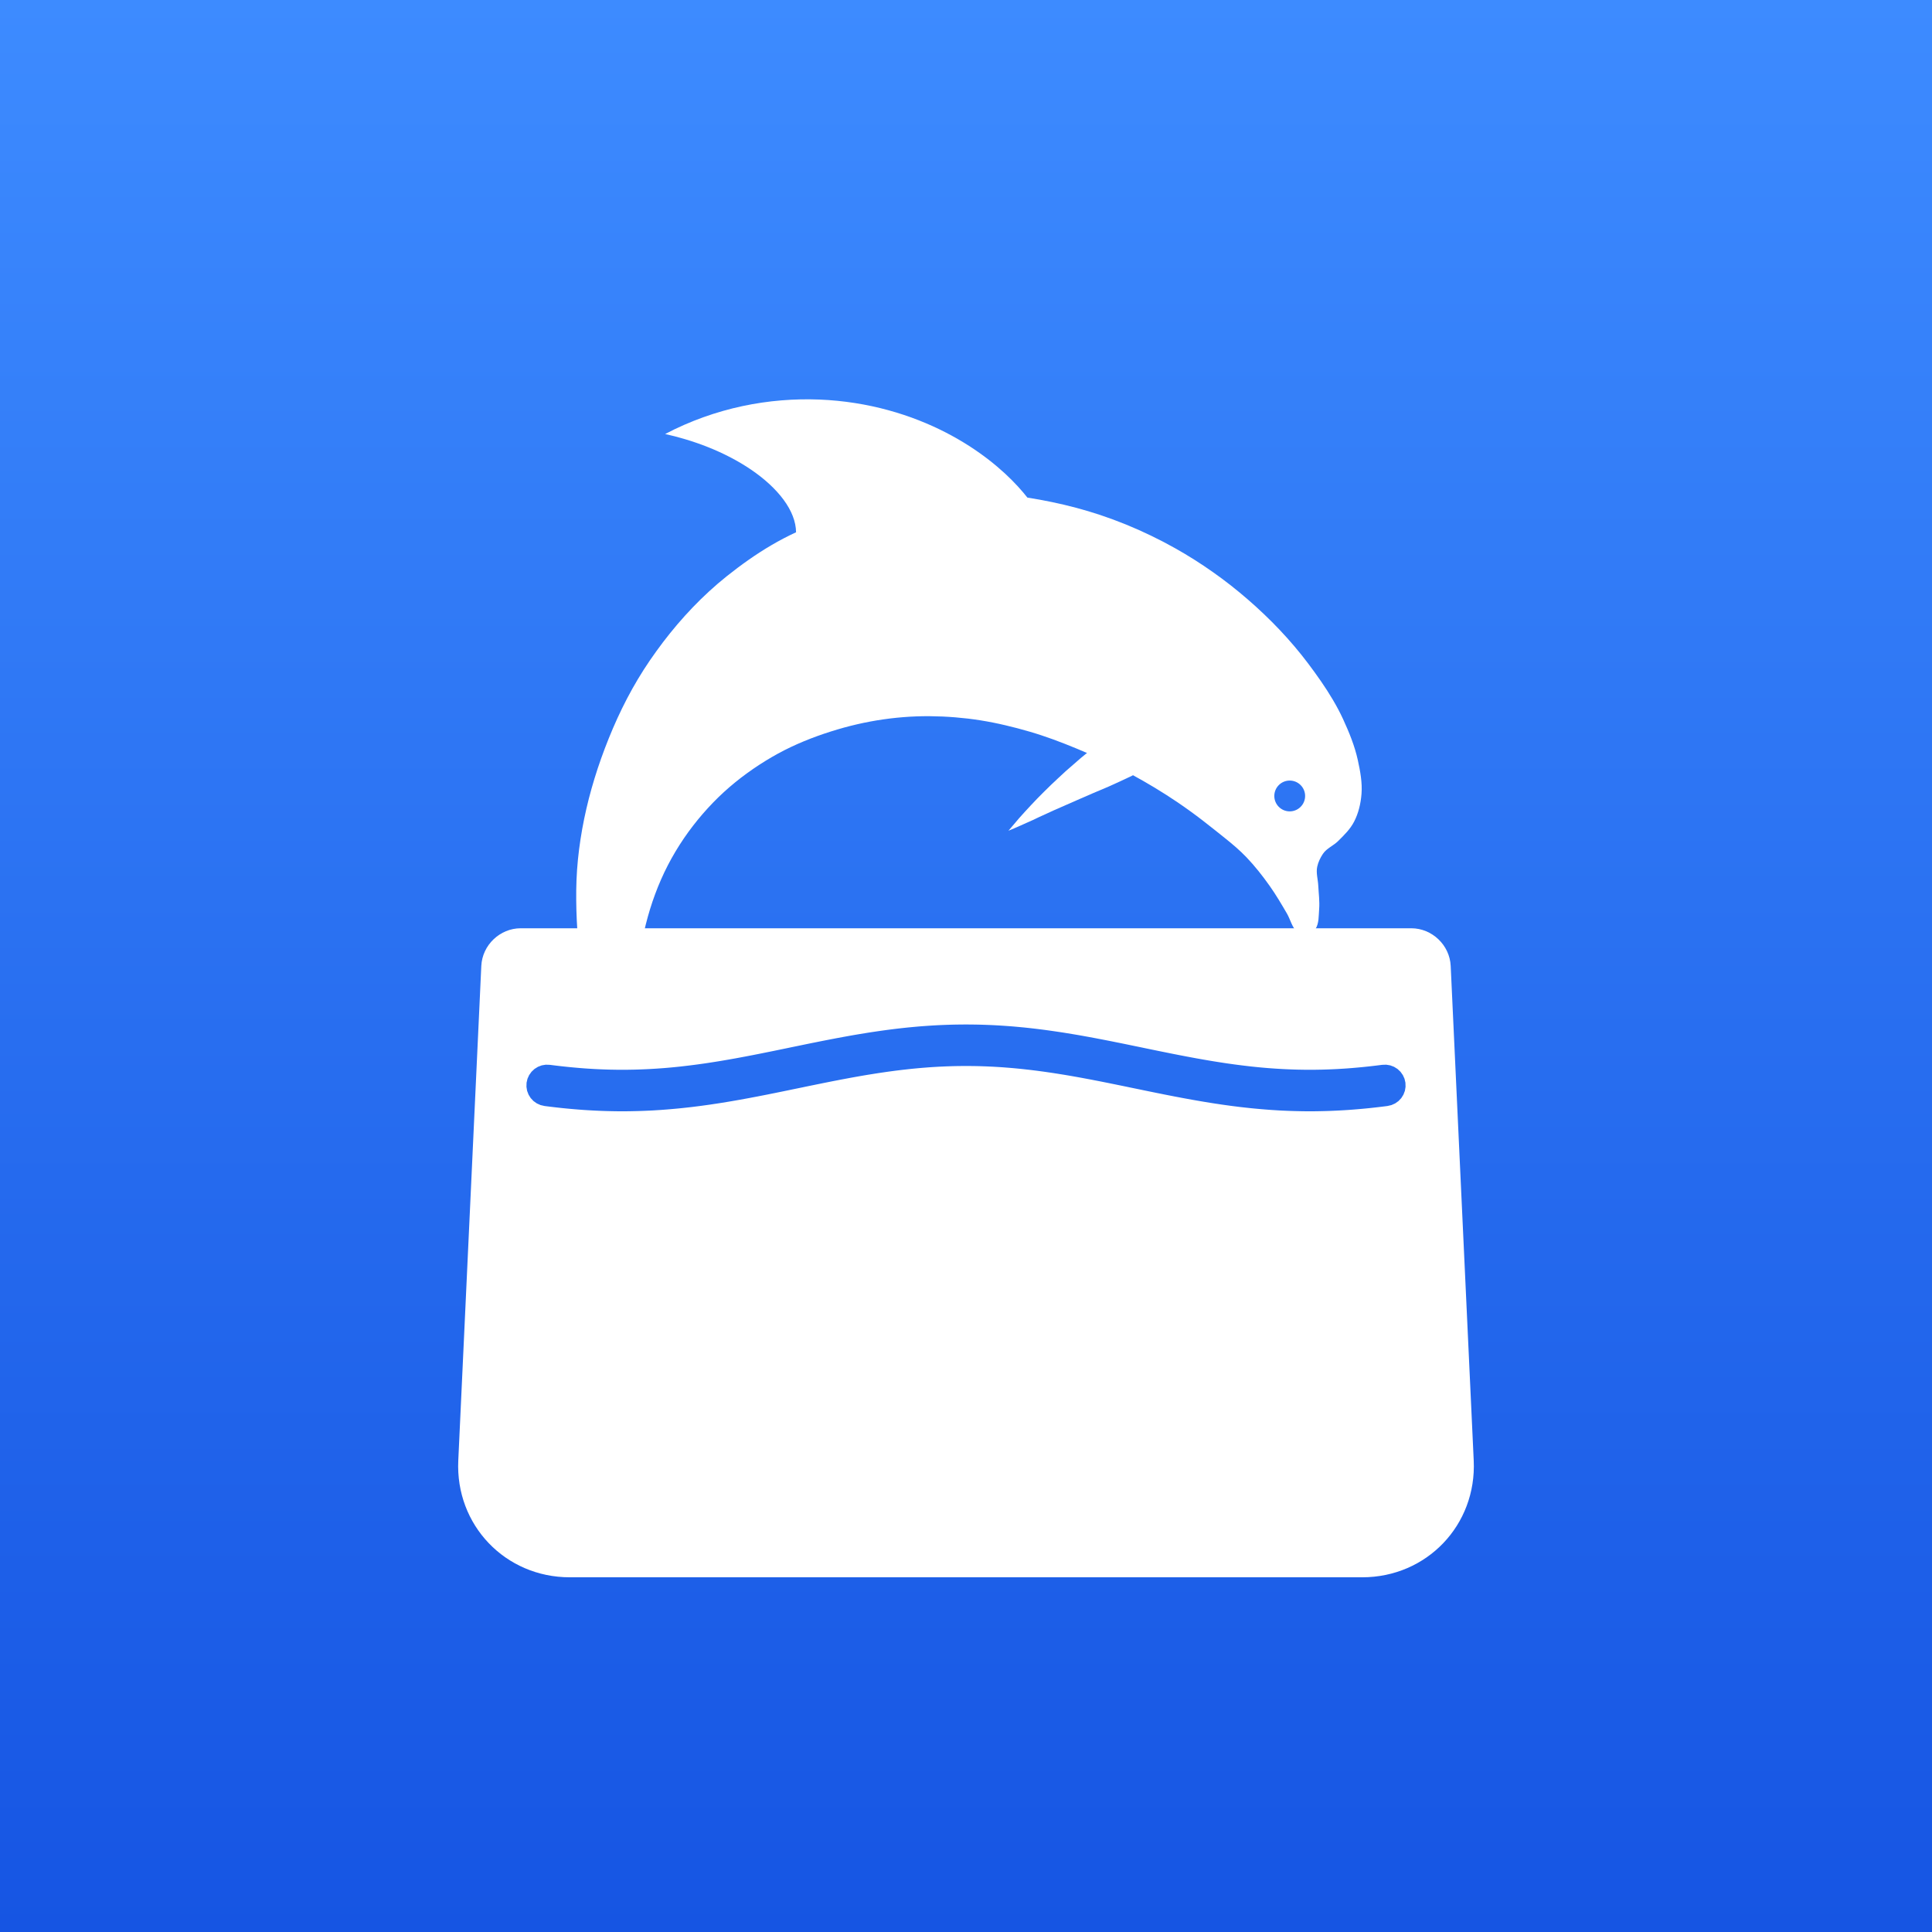
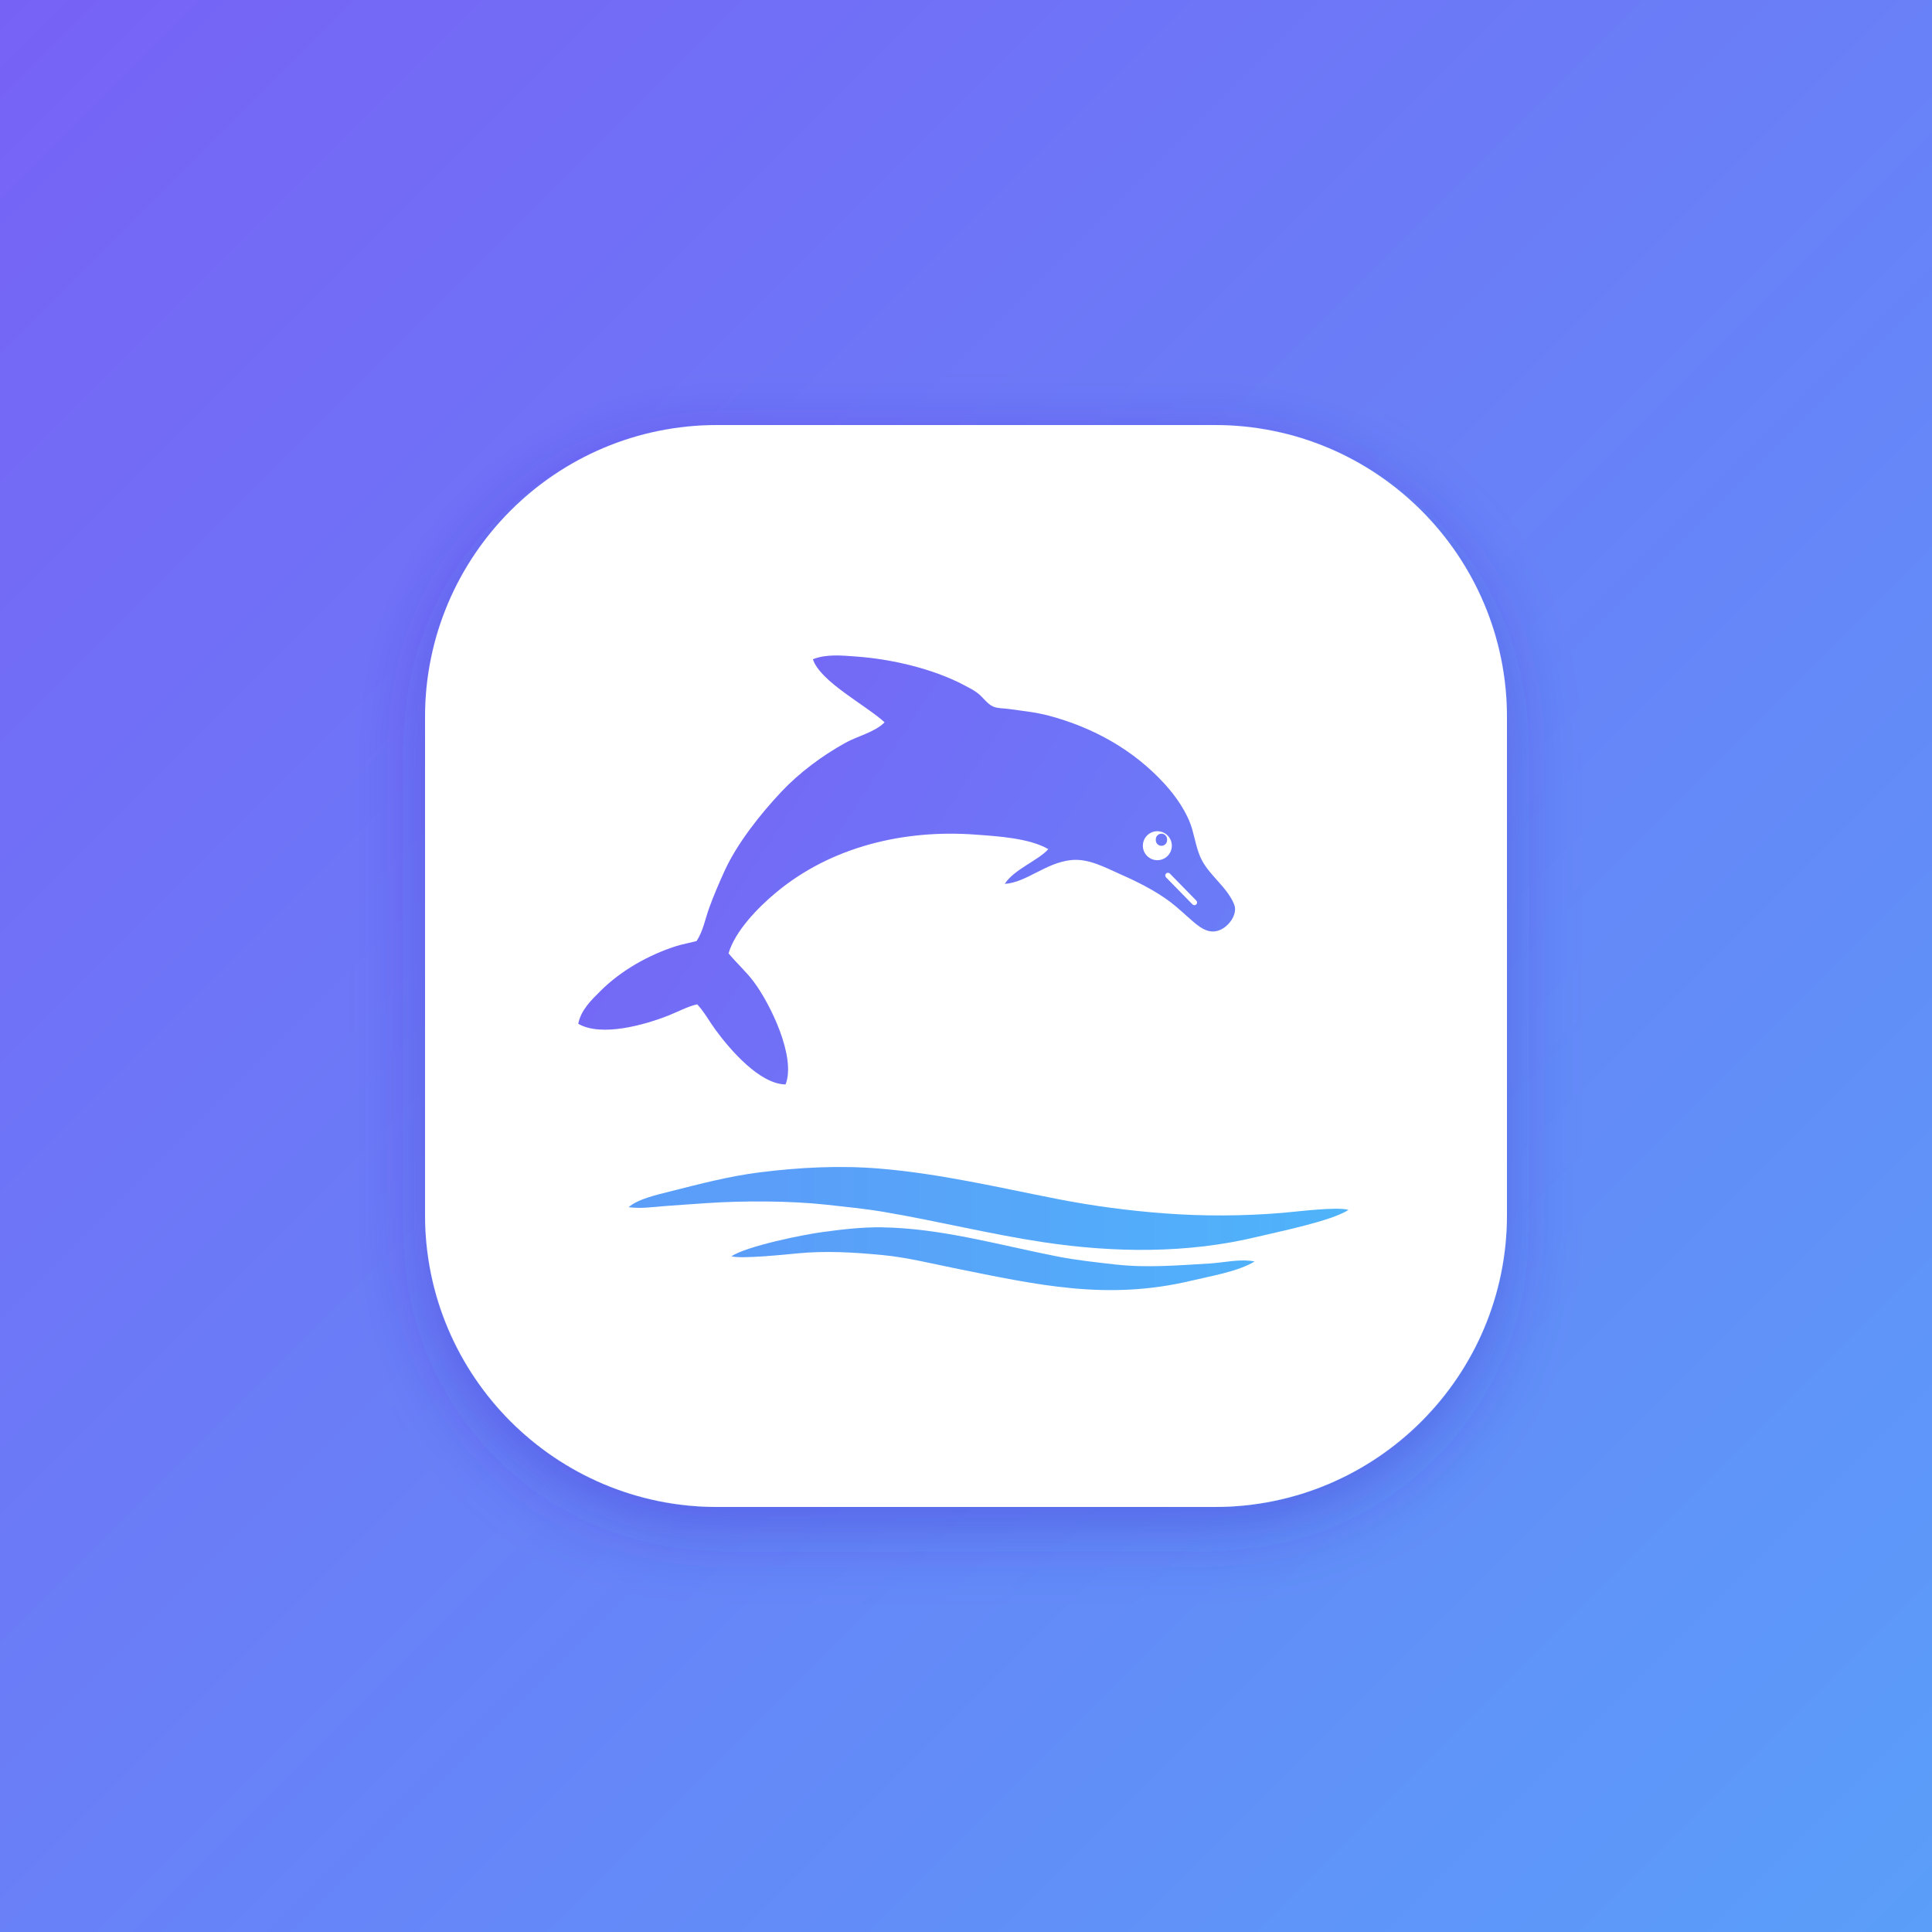
<svg xmlns="http://www.w3.org/2000/svg" viewBox="0 0 1024 1024" width="1024" height="1024">
  <defs>
-     <linearGradient id="ibg" x1="0" y1="0" x2="0" y2="1024" gradientUnits="userSpaceOnUse">
-       <stop offset="0" stop-color="#3D8BFF" />
-       <stop offset="1" stop-color="#1655E3" />
+     <linearGradient id="fond" gradientUnits="userSpaceOnUse" x1="0" y1="0" x2="1024" y2="1024">
+       <stop offset="0" stop-color="#7762F6" />
+       <stop offset="1" stop-color="#5A9EF9" />
    </linearGradient>
-     <clipPath id="iclip">
-       <rect width="1024" height="1024" rx="224" />
-     </clipPath>
+     <linearGradient id="dauphin" gradientUnits="userSpaceOnUse" x1="60.0" y1="87.0" x2="540.4" y2="401.1">
+       <stop offset="0" stop-color="#7762F6" />
+       <stop offset="1" stop-color="#5A9EF9" />
+     </linearGradient>
+     <linearGradient id="vagues" gradientUnits="userSpaceOnUse" x1="128.0" y1="0" x2="338.0" y2="0">
+       <stop offset="0" stop-color="#5A9EF9" />
+       <stop offset="1" stop-color="#4FB4FA" />
+     </linearGradient>
+     <filter id="ombre" x="-30%" y="-30%" width="160%" height="160%">
+       <feDropShadow dx="0" dy="12" stdDeviation="18" flood-color="#3C28C8" flood-opacity="0.35" />
+     </filter>
  </defs>
-   <g>
-     <rect width="1024" height="1024" fill="url(#ibg)" />
-     <g fill="#FFFFFF" fill-rule="evenodd">
-       <path d="M692.42 497.00C694.50 496.51 696.01 494.25 697.22 492.39C699.15 489.44 698.89 485.41 699.18 481.79C699.34 479.75 699.27 477.69 699.14 475.63C699.01 473.57 698.81 471.50 698.71 469.44C698.55 466.10 697.45 462.64 698.15 459.39C698.67 456.94 699.80 454.61 701.17 452.57C703.17 449.59 706.70 448.28 709.22 445.79C710.78 444.25 712.37 442.69 713.84 441.01C715.31 439.33 716.66 437.53 717.72 435.46C718.83 433.31 719.71 430.96 720.36 428.47C721.01 425.99 721.43 423.38 721.63 420.72C721.86 417.84 721.70 414.86 721.31 411.84C720.93 408.83 720.31 405.79 719.65 402.78C718.84 399.10 717.70 395.43 716.35 391.81C715.01 388.19 713.45 384.61 711.82 381.07C710.22 377.61 708.41 374.22 706.45 370.91C704.50 367.59 702.39 364.34 700.20 361.15C698.00 357.95 695.71 354.82 693.38 351.71C691.06 348.62 688.63 345.59 686.12 342.63C683.61 339.66 681.01 336.77 678.34 333.94C675.66 331.10 672.90 328.34 670.07 325.64C667.25 322.94 664.35 320.31 661.39 317.74C658.44 315.18 655.41 312.68 652.33 310.26C649.24 307.84 646.09 305.49 642.87 303.23C639.66 300.96 636.39 298.77 633.05 296.66C629.72 294.55 626.33 292.53 622.89 290.60C618.68 288.23 614.40 286.00 610.04 283.90C605.69 281.79 601.26 279.82 596.78 278.00C592.29 276.17 587.74 274.49 583.13 272.95C578.95 271.56 574.72 270.30 570.46 269.16C566.19 268.02 561.89 267.01 557.57 266.11C553.25 265.21 548.90 264.42 544.53 263.73C543.12 261.93 541.44 259.93 539.47 257.79C537.50 255.65 535.25 253.37 532.69 251.00C530.13 248.64 527.27 246.20 524.10 243.73C520.92 241.26 517.43 238.78 513.62 236.33C509.81 233.89 505.68 231.49 501.24 229.21C496.79 226.92 492.03 224.75 486.97 222.77C481.91 220.78 476.55 218.98 470.91 217.44C465.28 215.89 459.37 214.60 453.24 213.64C447.10 212.67 440.73 212.03 434.20 211.77C427.66 211.52 420.95 211.64 414.14 212.21C407.33 212.77 400.42 213.77 393.49 215.25C386.57 216.73 379.63 218.69 372.77 221.15C365.91 223.61 359.13 226.57 352.54 230.04C355.85 230.77 359.49 231.69 363.31 232.84C367.13 233.98 371.12 235.34 375.12 236.93C379.13 238.52 383.15 240.34 387.04 242.36C390.93 244.38 394.69 246.61 398.20 249.00C401.70 251.39 404.95 253.95 407.84 256.62C410.73 259.30 413.26 262.08 415.35 264.92C417.43 267.75 419.07 270.64 420.18 273.52C421.30 276.41 421.90 279.29 421.93 282.12C417.48 284.17 413.15 286.45 408.96 288.90C404.77 291.35 400.70 293.98 396.75 296.75C392.81 299.51 388.98 302.40 385.25 305.37C382.01 307.96 378.89 310.64 375.86 313.42C372.84 316.19 369.92 319.05 367.11 321.98C364.30 324.91 361.59 327.92 358.98 330.98C356.37 334.05 353.86 337.17 351.44 340.34C349.03 343.52 346.71 346.74 344.47 350.00C342.23 353.28 340.10 356.61 338.08 359.99C336.06 363.36 334.16 366.78 332.35 370.23C330.55 373.68 328.85 377.16 327.24 380.67C325.64 384.17 324.13 387.70 322.70 391.24C321.27 394.78 319.92 398.33 318.65 401.90C317.39 405.44 316.21 408.99 315.12 412.56C314.03 416.12 313.02 419.69 312.10 423.27C311.19 426.85 310.36 430.43 309.62 434.02C308.88 437.61 308.24 441.20 307.69 444.79C307.13 448.38 306.68 451.96 306.32 455.54C305.95 459.17 305.71 462.79 305.56 466.40C305.42 470.01 305.37 473.61 305.41 477.18C305.44 480.76 305.54 484.32 305.71 487.87C305.85 490.92 306.03 493.97 306.23 497.00L340.68 497.00C341.15 494.70 341.67 492.41 342.24 490.13C342.93 487.38 343.68 484.65 344.51 481.95C345.34 479.25 346.24 476.58 347.22 473.95C348.19 471.32 349.24 468.72 350.37 466.16C351.49 463.60 352.69 461.09 353.96 458.62C355.24 456.14 356.60 453.71 358.02 451.33C359.44 448.95 360.92 446.63 362.47 444.35C364.02 442.08 365.63 439.86 367.30 437.70C368.97 435.53 370.69 433.43 372.46 431.38C374.24 429.33 376.06 427.34 377.93 425.41C379.80 423.47 381.73 421.60 383.71 419.79C385.68 417.99 387.70 416.25 389.76 414.58C391.81 412.90 393.91 411.30 396.04 409.76C398.16 408.21 400.32 406.74 402.50 405.32C404.68 403.90 406.89 402.55 409.11 401.25C411.34 399.95 413.59 398.73 415.87 397.57C418.15 396.42 420.44 395.33 422.75 394.31C425.07 393.29 427.39 392.33 429.72 391.43C432.06 390.53 434.40 389.69 436.74 388.89C439.08 388.10 441.43 387.36 443.78 386.66C446.11 385.96 448.45 385.32 450.79 384.73C453.13 384.14 455.47 383.60 457.81 383.11C460.16 382.62 462.50 382.19 464.84 381.80C467.18 381.42 469.52 381.09 471.85 380.80C474.18 380.52 476.52 380.28 478.84 380.10C481.16 379.91 483.47 379.78 485.78 379.70C488.08 379.61 490.38 379.58 492.68 379.59C494.97 379.61 497.25 379.67 499.52 379.77C501.80 379.87 504.06 380.02 506.32 380.20C508.57 380.39 510.82 380.61 513.05 380.87C515.28 381.14 517.50 381.45 519.71 381.80C521.91 382.15 524.11 382.55 526.29 382.98C528.47 383.41 530.64 383.88 532.80 384.39C534.96 384.89 537.11 385.43 539.25 385.99C541.39 386.56 543.52 387.15 545.64 387.77C547.77 388.39 549.88 389.04 551.98 389.74C554.08 390.43 556.17 391.16 558.26 391.92C560.34 392.68 562.41 393.46 564.48 394.28C566.55 395.09 568.61 395.93 570.67 396.78C572.73 397.64 574.79 398.52 576.86 399.41C578.80 400.26 580.75 401.12 582.70 402.01C584.65 402.90 586.60 403.82 588.55 404.76C590.50 405.70 592.45 406.67 594.39 407.67C596.34 408.66 598.29 409.69 600.24 410.74C602.21 411.81 604.19 412.90 606.16 414.04C608.14 415.17 610.12 416.33 612.09 417.53C614.07 418.72 616.04 419.95 618.02 421.22C620.00 422.48 621.97 423.78 623.95 425.11C626.19 426.63 628.42 428.19 630.66 429.81C632.89 431.42 635.12 433.09 637.35 434.80C639.58 436.51 641.82 438.26 644.05 440.06C645.89 441.54 647.77 443.02 649.64 444.53C651.52 446.04 653.40 447.59 655.24 449.21C657.07 450.83 658.87 452.52 660.59 454.31C662.81 456.63 664.93 459.07 666.98 461.61C669.03 464.15 671.00 466.79 672.92 469.50C674.56 471.82 676.12 474.22 677.63 476.67C679.14 479.12 680.61 481.63 682.08 484.15C683.02 485.77 683.70 487.62 684.48 489.37C685.27 491.12 686.16 492.79 687.58 494.09C688.65 495.08 689.74 496.61 691.09 497.00ZM675.41 421.88a8.16 8.16 0 1 0 16.33 0a8.16 8.16 0 1 0 -16.33 0Z" />
-       <path d="M617.2 400.5C615.3 402.1 613.2 403.6 610.9 405.1C608.7 406.5 606.3 407.9 603.7 409.2C601.2 410.6 598.6 411.9 595.9 413.1C593.2 414.4 590.4 415.6 587.6 416.9C584.8 418.1 581.9 419.3 579.1 420.5C576.2 421.8 573.4 423.0 570.6 424.2C567.8 425.4 565.1 426.6 562.4 427.8C559.7 429.0 557.1 430.1 554.6 431.3C552.1 432.4 549.6 433.6 547.3 434.7C544.9 435.7 542.7 436.8 540.6 437.7C538.4 438.7 536.4 439.5 534.5 440.3C536.3 438.2 538.2 435.9 540.2 433.6C542.2 431.4 544.3 429.0 546.5 426.7C548.7 424.3 551.0 422.0 553.4 419.6C555.8 417.2 558.3 414.8 560.9 412.4C563.4 410.0 566.1 407.6 568.8 405.3C571.5 402.9 574.3 400.5 577.2 398.2C580.0 395.9 582.9 393.6 585.8 391.4C588.2 389.7 590.7 388.6 593.3 388.0C596.0 387.4 598.7 387.3 601.3 387.6C603.9 388.0 606.4 388.8 608.6 390.0C610.8 391.2 612.8 392.7 614.2 394.5C615.7 396.3 616.7 398.4 617.2 400.5Z" />
-       <path d="M255.1 512.0C255.6 500.9 265.0 492.0 276.0 492.0L748.0 492.0C759.0 492.0 768.4 500.9 768.9 512.0L781.1 774.1C782.7 808.3 756.2 836.0 722.0 836.0L302.0 836.0C267.8 836.0 241.3 808.3 242.9 774.1ZM288.60 586.20L290.48 586.44L292.38 586.67L294.29 586.90L296.20 587.11L298.11 587.32L300.03 587.51L301.94 587.69L303.85 587.86L305.77 588.02L307.69 588.17L309.60 588.31L311.52 588.43L313.44 588.54L315.36 588.64L317.28 588.73L319.20 588.81L321.12 588.87L323.05 588.92L324.97 588.96L326.89 588.99L328.81 589.00L330.74 589.00L332.66 588.99L334.58 588.96L336.50 588.92L338.42 588.87L340.35 588.81L342.27 588.73L344.19 588.65L346.11 588.55L348.03 588.43L349.95 588.31L351.86 588.17L353.78 588.02L355.70 587.86L357.61 587.69L359.52 587.51L361.44 587.32L363.35 587.11L365.26 586.90L367.17 586.68L369.07 586.44L370.98 586.20L372.88 585.94L374.78 585.68L376.69 585.41L378.58 585.12L380.48 584.84L382.38 584.54L384.27 584.23L386.16 583.92L388.05 583.60L389.94 583.27L391.83 582.94L393.71 582.60L395.59 582.26L397.47 581.91L399.35 581.55L401.23 581.20L403.10 580.83L404.98 580.47L406.85 580.10L408.71 579.72L410.58 579.35L412.44 578.97L414.30 578.59L416.16 578.21L418.02 577.83L419.87 577.44L421.73 577.06L423.58 576.68L425.43 576.30L427.27 575.91L429.12 575.53L430.96 575.16L432.80 574.78L434.64 574.41L436.47 574.03L438.30 573.67L440.14 573.30L441.96 572.94L443.79 572.59L445.62 572.23L447.44 571.89L449.26 571.55L451.08 571.21L452.90 570.88L454.71 570.56L456.52 570.24L458.33 569.93L460.14 569.63L461.95 569.34L463.76 569.05L465.56 568.77L467.36 568.50L469.16 568.24L470.96 567.98L472.76 567.74L474.55 567.50L476.34 567.28L478.14 567.06L479.93 566.86L481.72 566.66L483.51 566.47L485.29 566.30L487.08 566.13L488.86 565.98L490.65 565.84L492.43 565.70L494.21 565.58L495.99 565.47L497.77 565.37L499.55 565.29L501.33 565.21L503.11 565.15L504.89 565.09L506.67 565.05L508.45 565.02L510.22 565.01L512.00 565.00L513.78 565.01L515.55 565.02L517.33 565.05L519.11 565.09L520.89 565.15L522.67 565.21L524.45 565.29L526.23 565.37L528.01 565.47L529.79 565.58L531.57 565.70L533.35 565.84L535.14 565.98L536.92 566.13L538.71 566.30L540.49 566.47L542.28 566.66L544.07 566.86L545.86 567.06L547.66 567.28L549.45 567.50L551.24 567.74L553.04 567.98L554.84 568.24L556.64 568.50L558.44 568.77L560.24 569.05L562.05 569.34L563.86 569.63L565.67 569.93L567.48 570.24L569.29 570.56L571.10 570.88L572.92 571.21L574.74 571.55L576.56 571.89L578.38 572.23L580.21 572.59L582.04 572.94L583.86 573.30L585.70 573.67L587.53 574.03L589.36 574.41L591.20 574.78L593.04 575.16L594.88 575.53L596.73 575.91L598.57 576.30L600.42 576.68L602.27 577.06L604.13 577.44L605.98 577.83L607.84 578.21L609.70 578.59L611.56 578.97L613.42 579.35L615.29 579.72L617.15 580.10L619.02 580.47L620.90 580.83L622.77 581.20L624.65 581.55L626.53 581.91L628.41 582.26L630.29 582.60L632.17 582.94L634.06 583.27L635.95 583.60L637.84 583.92L639.73 584.23L641.62 584.54L643.52 584.84L645.42 585.12L647.31 585.41L649.22 585.68L651.12 585.94L653.02 586.20L654.93 586.44L656.83 586.68L658.74 586.90L660.65 587.11L662.56 587.32L664.48 587.51L666.39 587.69L668.30 587.86L670.22 588.02L672.14 588.17L674.05 588.31L675.97 588.43L677.89 588.55L679.81 588.65L681.73 588.73L683.65 588.81L685.58 588.87L687.50 588.92L689.42 588.96L691.34 588.99L693.26 589.00L695.19 589.00L697.11 588.99L699.03 588.96L700.95 588.92L702.88 588.87L704.80 588.81L706.72 588.73L708.64 588.64L710.56 588.54L712.48 588.43L714.40 588.31L716.31 588.17L718.23 588.02L720.15 587.86L722.06 587.69L723.97 587.51L725.89 587.32L727.80 587.11L729.71 586.90L731.62 586.67L733.52 586.44L735.40 586.20L737.50 585.71L739.47 584.83L741.23 583.58L742.71 582.01L743.85 580.18L744.62 578.17L744.97 576.04L744.91 573.88L744.43 571.78L743.54 569.82L742.29 568.06L740.72 566.58L738.90 565.44L736.88 564.67L734.75 564.31L732.60 564.38L730.78 564.61L728.98 564.83L727.19 565.04L725.40 565.24L723.61 565.43L721.83 565.61L720.04 565.78L718.25 565.94L716.47 566.09L714.69 566.23L712.90 566.36L711.12 566.47L709.34 566.58L707.56 566.67L705.78 566.75L704.00 566.82L702.22 566.88L700.45 566.93L698.67 566.96L696.89 566.99L695.11 567.00L693.34 567.00L691.56 566.99L689.78 566.96L688.00 566.93L686.22 566.88L684.45 566.82L682.67 566.75L680.89 566.67L679.11 566.58L677.33 566.47L675.55 566.36L673.76 566.23L671.98 566.10L670.20 565.95L668.41 565.79L666.62 565.62L664.84 565.44L663.05 565.25L661.26 565.04L659.47 564.83L657.67 564.61L655.88 564.38L654.08 564.14L652.28 563.89L650.49 563.64L648.68 563.37L646.88 563.09L645.08 562.81L643.27 562.52L641.46 562.22L639.65 561.91L637.84 561.60L636.03 561.28L634.21 560.96L632.39 560.62L630.57 560.28L628.75 559.94L626.93 559.59L625.10 559.24L623.28 558.88L621.45 558.52L619.61 558.15L617.78 557.78L615.94 557.41L614.10 557.04L612.26 556.66L610.42 556.28L608.57 555.90L606.73 555.52L604.88 555.13L603.03 554.75L601.17 554.37L599.32 553.99L597.46 553.60L595.60 553.22L593.74 552.84L591.87 552.47L590.00 552.09L588.14 551.72L586.26 551.35L584.39 550.99L582.52 550.63L580.64 550.27L578.76 549.92L576.88 549.57L575.00 549.23L573.11 548.89L571.22 548.56L569.33 548.24L567.44 547.93L565.55 547.62L563.66 547.31L561.76 547.02L559.86 546.74L557.96 546.46L556.06 546.19L554.16 545.93L552.25 545.68L550.34 545.44L548.44 545.21L546.53 544.99L544.62 544.78L542.71 544.58L540.79 544.40L538.88 544.22L536.96 544.05L535.05 543.90L533.13 543.76L531.21 543.63L529.29 543.51L527.37 543.40L525.45 543.31L523.53 543.23L521.61 543.16L519.69 543.10L517.77 543.06L515.85 543.03L513.92 543.01L512.00 543.00L510.08 543.01L508.15 543.03L506.23 543.06L504.31 543.10L502.39 543.16L500.47 543.23L498.55 543.31L496.63 543.40L494.71 543.51L492.79 543.63L490.87 543.76L488.95 543.90L487.04 544.05L485.12 544.22L483.21 544.40L481.29 544.58L479.38 544.78L477.47 544.99L475.56 545.21L473.66 545.44L471.75 545.68L469.84 545.93L467.94 546.19L466.04 546.46L464.14 546.74L462.24 547.02L460.34 547.31L458.45 547.62L456.56 547.93L454.67 548.24L452.78 548.56L450.89 548.89L449.00 549.23L447.12 549.57L445.24 549.92L443.36 550.27L441.48 550.63L439.61 550.99L437.74 551.35L435.86 551.72L434.00 552.09L432.13 552.47L430.26 552.84L428.40 553.22L426.54 553.60L424.68 553.99L422.83 554.37L420.97 554.75L419.12 555.13L417.27 555.52L415.43 555.90L413.58 556.28L411.74 556.66L409.90 557.04L408.06 557.41L406.22 557.78L404.39 558.15L402.55 558.52L400.72 558.88L398.90 559.24L397.07 559.59L395.25 559.94L393.43 560.28L391.61 560.62L389.79 560.96L387.97 561.28L386.16 561.60L384.35 561.91L382.54 562.22L380.73 562.52L378.92 562.81L377.12 563.09L375.32 563.37L373.51 563.64L371.72 563.89L369.92 564.14L368.12 564.38L366.33 564.61L364.53 564.83L362.74 565.04L360.95 565.25L359.16 565.44L357.38 565.62L355.59 565.79L353.80 565.95L352.02 566.10L350.24 566.23L348.45 566.36L346.67 566.47L344.89 566.58L343.11 566.67L341.33 566.75L339.55 566.82L337.78 566.88L336.00 566.93L334.22 566.96L332.44 566.99L330.66 567.00L328.89 567.00L327.11 566.99L325.33 566.96L323.55 566.93L321.78 566.88L320.00 566.82L318.22 566.75L316.44 566.67L314.66 566.58L312.88 566.47L311.10 566.36L309.31 566.23L307.53 566.09L305.75 565.94L303.96 565.78L302.17 565.61L300.39 565.43L298.60 565.24L296.81 565.04L295.02 564.83L293.22 564.61L291.40 564.38L289.25 564.31L287.12 564.67L285.10 565.44L283.28 566.58L281.71 568.06L280.46 569.82L279.57 571.78L279.09 573.88L279.03 576.04L279.38 578.17L280.15 580.18L281.29 582.01L282.77 583.58L284.53 584.83L286.50 585.71Z" />
-     </g>
+   <rect width="1024" height="1024" fill="url(#fond)" />
+   <rect x="225.28" y="225.28" width="573.44" height="573.44" rx="154.83" fill="#FFFFFF" filter="url(#ombre)" />
+   <g transform="translate(225.28 225.28) scale(1.45175)">
+     <path fill="url(#dauphin)" fill-rule="evenodd" d="M211.64 167.52C215.15 162.10 223.82 159.05 227.55 154.83C220.58 150.79 208.98 150.12 200.94 149.53C174.99 147.61 148.35 153.83 128.08 170.73C121.62 176.11 113.20 184.71 110.81 192.88C113.71 196.42 117.23 199.52 120.02 203.26C126.10 211.41 135.51 230.72 131.63 240.74C122.10 240.62 111.30 227.96 106.03 220.78C103.77 217.70 101.97 214.27 99.36 211.49C95.77 212.30 92.27 214.24 88.79 215.61C80.24 218.99 64.39 223.49 55.94 218.60C56.88 213.63 60.65 209.98 64.16 206.51C71.63 199.12 81.48 193.55 91.43 190.32C93.96 189.50 96.60 189.08 99.14 188.38C101.52 184.78 102.26 180.39 103.72 176.34C105.35 171.83 107.29 167.34 109.27 162.97C113.90 152.76 122.46 142.00 130.12 133.85C136.72 126.85 145.07 120.67 153.49 116.01C157.96 113.54 164.32 112.10 167.77 108.53C161.16 102.40 144.20 93.66 141.61 85.50C146.62 83.54 152.10 84.14 157.37 84.51C170.21 85.43 185.35 88.92 196.77 94.94C198.50 95.86 200.37 96.78 201.91 97.99C203.70 99.41 205.36 101.93 207.48 102.81C209.11 103.49 211.12 103.39 212.85 103.63C217.76 104.32 222.84 104.81 227.64 106.08C243.91 110.40 258.67 118.56 270.06 131.07C274.23 135.66 278.36 141.58 280.09 147.60C281.16 151.34 281.82 155.52 283.67 158.98C286.77 164.79 292.95 168.86 295.41 175.06C296.67 178.26 293.99 182.17 291.33 183.78C287.07 186.36 283.68 184.07 280.36 181.24C277.58 178.86 274.96 176.28 272.02 174.07C266.66 170.05 260.28 166.84 254.18 164.15C248.42 161.61 242.25 158.11 235.77 158.84C226.42 159.89 219.61 167.00 211.64 167.52ZM262.07 153.58A5.29 5.29 0 1 0 272.65 153.58A5.29 5.29 0 1 0 262.07 153.58ZM266.79 151.41A2.07 2.07 0 1 0 270.92 151.41A2.07 2.07 0 1 0 266.79 151.41ZM270.53 165.14L280.18 175.00A0.98 0.98 0 0 0 281.59 173.63L271.93 163.76A0.98 0.98 0 0 0 270.53 165.14Z" />
+     <path fill="url(#vagues)" d="M337.13 286.55C331.01 290.60 311.66 294.47 303.79 296.38C278.39 302.52 251.64 302.22 225.88 298.36C206.27 295.42 187.03 290.58 167.49 287.28C160.61 286.11 153.61 285.43 146.67 284.66C133.42 283.20 116.03 283.15 102.71 284.08C97.56 284.44 92.40 284.76 87.25 285.17C82.86 285.53 78.74 286.14 74.33 285.55C77.66 282.57 84.92 280.96 89.37 279.83C100.17 277.10 110.99 274.25 122.07 272.85C136.64 271.02 151.28 270.25 165.95 271.46C187.88 273.28 209.38 278.36 230.92 282.58C243.78 285.10 256.99 286.84 270.04 287.82C284.24 288.89 298.79 288.81 312.99 287.63C318.10 287.21 333.12 285.27 337.13 286.55Z" />
+     <path fill="url(#vagues)" d="M302.89 305.38C296.71 309.08 287.00 310.66 279.94 312.35C248.92 319.78 223.42 313.90 193.04 307.77C184.39 306.02 175.81 303.87 167.00 303.03C156.81 302.05 146.28 301.41 136.06 302.41C131.30 302.87 115.46 304.50 111.83 303.49C117.58 299.72 138.00 295.58 145.41 294.59C152.51 293.64 159.62 292.80 166.81 292.91C188.56 293.24 209.63 299.39 230.81 303.54C237.79 304.91 245.02 305.68 252.09 306.48C263.49 307.77 275.14 306.78 286.54 306.10C291.92 305.77 297.58 304.32 302.89 305.38Z" />
  </g>
</svg>
